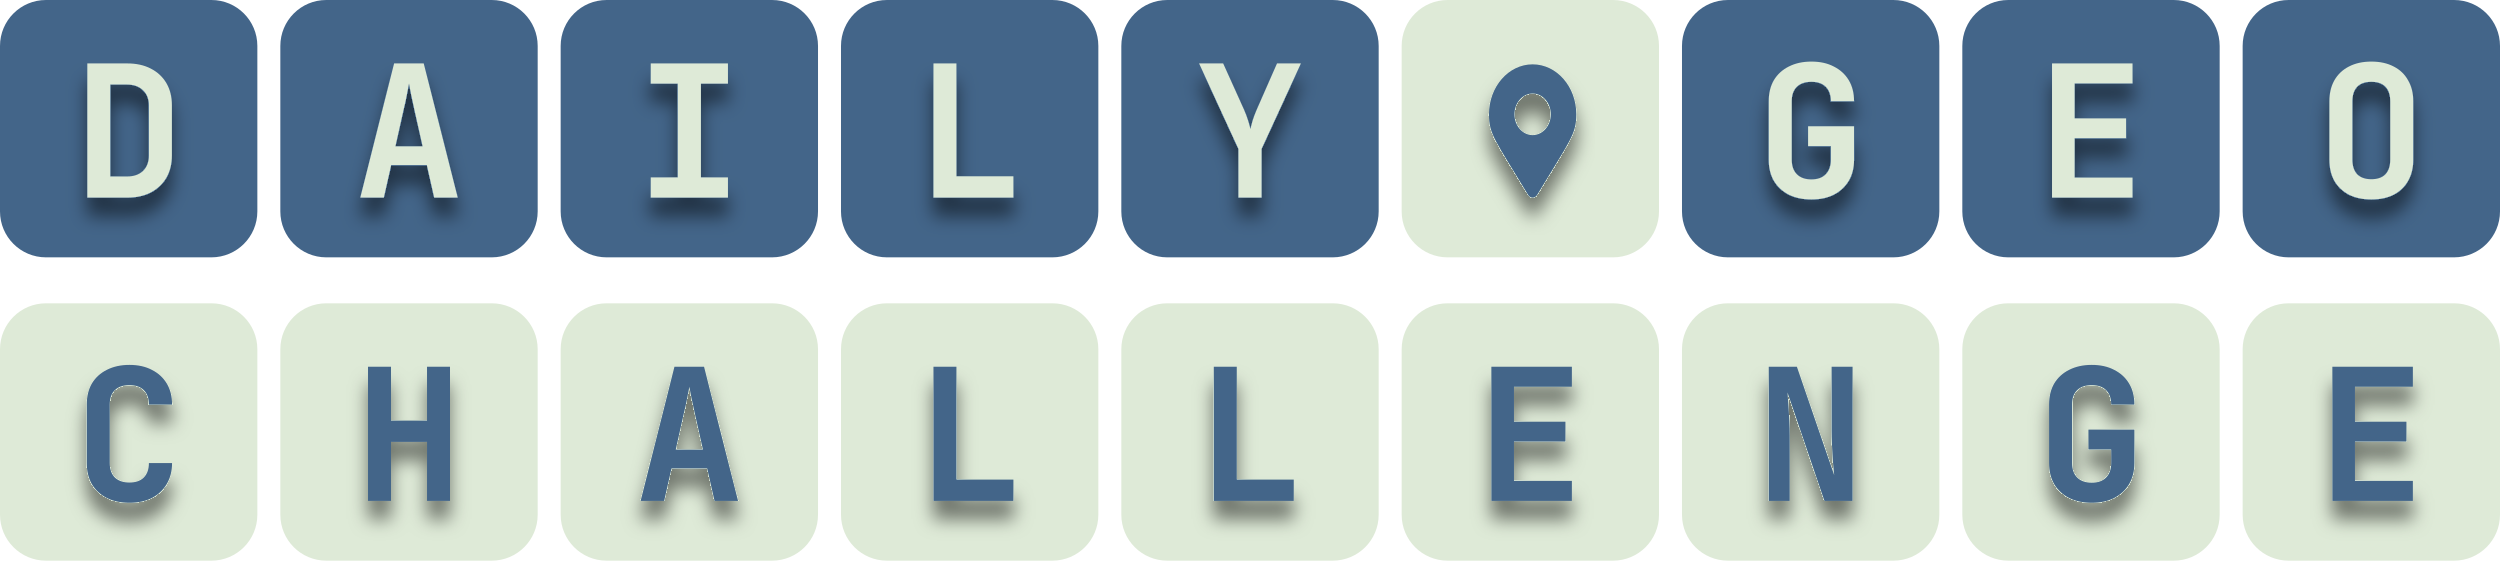
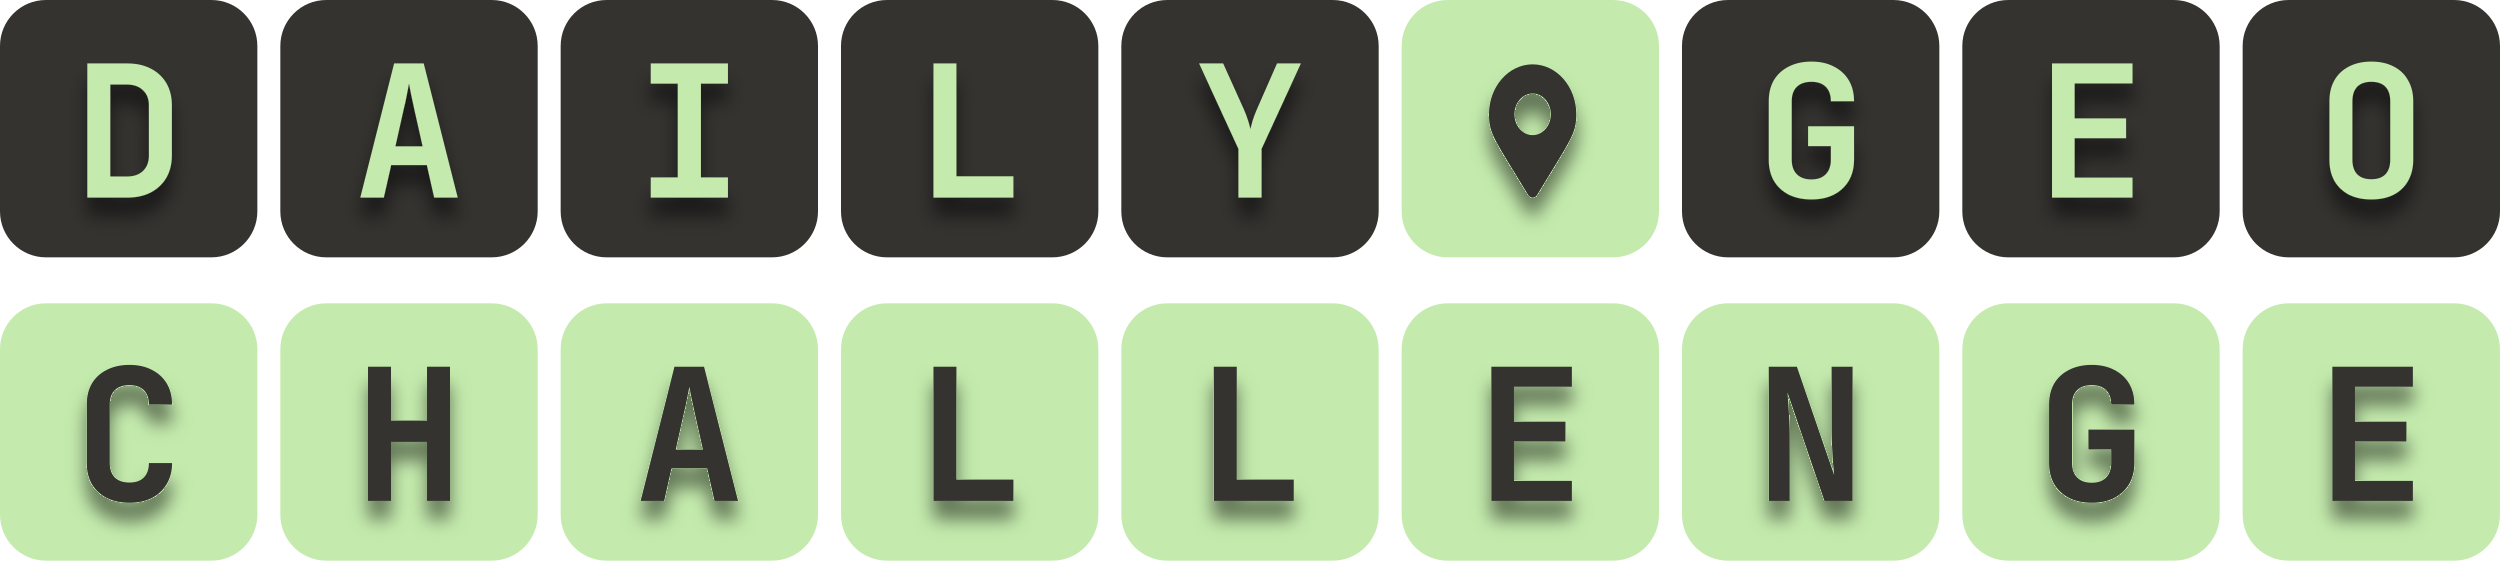
<svg xmlns="http://www.w3.org/2000/svg" width="544" height="122" viewBox="0 0 544 122" fill="none">
-   <rect width="56" height="56" rx="10" fill="#436589" />
+   <rect width="56" height="56" rx="10" fill="#343330" />
  <g filter="url(#filter0_d_5_375)">
-     <path d="M19 43V13.8H27.68C29.653 13.8 31.36 14.173 32.8 14.92C34.267 15.667 35.4 16.72 36.2 18.08C37 19.44 37.4 21.053 37.4 22.92V33.84C37.4 35.68 37 37.293 36.2 38.68C35.4 40.04 34.267 41.107 32.8 41.88C31.36 42.627 29.653 43 27.68 43H19ZM24 38.4H27.68C29.12 38.4 30.267 38 31.12 37.2C31.973 36.373 32.4 35.253 32.4 33.84V22.92C32.4 21.533 31.973 20.44 31.12 19.64C30.267 18.813 29.12 18.4 27.68 18.4H24V38.4Z" fill="#DEEAD7" />
-   </g>
-   <rect x="61" width="56" height="56" rx="10" fill="#436589" />
+     <path d="M19 43V13.8H27.68C29.653 13.8 31.36 14.173 32.8 14.92C34.267 15.667 35.4 16.72 36.2 18.08C37 19.44 37.4 21.053 37.4 22.92V33.84C37.4 35.68 37 37.293 36.2 38.68C35.4 40.04 34.267 41.107 32.8 41.88C31.36 42.627 29.653 43 27.68 43H19ZM24 38.4H27.68C29.12 38.4 30.267 38 31.12 37.2C31.973 36.373 32.4 35.253 32.4 33.84V22.92C32.4 21.533 31.973 20.44 31.12 19.64C30.267 18.813 29.12 18.4 27.68 18.4H24V38.4Z" fill="#C4EBAD" />
+   </g>
+   <rect x="61" width="56" height="56" rx="10" fill="#343330" />
  <g filter="url(#filter1_d_5_375)">
-     <path d="M78.4 43L85.76 13.8H92.2L99.6 43H94.48L92.88 35.92H85.12L83.52 43H78.4ZM86.04 31.84H91.96L90.2 24C89.907 22.693 89.653 21.52 89.44 20.48C89.227 19.413 89.08 18.64 89 18.16C88.92 18.64 88.773 19.413 88.56 20.48C88.373 21.52 88.12 22.68 87.8 23.96L86.04 31.84Z" fill="#DEEAD7" />
-   </g>
-   <rect x="122" width="56" height="56" rx="10" fill="#436589" />
+     <path d="M78.4 43L85.76 13.8H92.2L99.6 43H94.48L92.88 35.92H85.12L83.52 43H78.4ZM86.04 31.84H91.96L90.2 24C89.907 22.693 89.653 21.52 89.44 20.48C89.227 19.413 89.08 18.64 89 18.16C88.92 18.64 88.773 19.413 88.56 20.48C88.373 21.52 88.12 22.68 87.8 23.96L86.04 31.84Z" fill="#C4EBAD" />
+   </g>
+   <rect x="122" width="56" height="56" rx="10" fill="#343330" />
  <g filter="url(#filter2_d_5_375)">
-     <path d="M141.6 43V38.6H147.48V18.2H141.6V13.8H158.4V18.2H152.52V38.6H158.4V43H141.6Z" fill="#DEEAD7" />
-   </g>
-   <rect x="183" width="56" height="56" rx="10" fill="#436589" />
+     <path d="M141.6 43V38.6H147.48V18.2H141.6V13.8H158.4V18.2H152.52V38.6H158.4V43H141.6Z" fill="#C4EBAD" />
+   </g>
+   <rect x="183" width="56" height="56" rx="10" fill="#343330" />
  <g filter="url(#filter3_d_5_375)">
-     <path d="M203.12 43V13.8H208.12V38.36H220.52V43H203.12Z" fill="#DEEAD7" />
-   </g>
-   <rect x="244" width="56" height="56" rx="10" fill="#436589" />
+     <path d="M203.12 43V13.8H208.12V38.36H220.52V43H203.12Z" fill="#C4EBAD" />
+   </g>
+   <rect x="244" width="56" height="56" rx="10" fill="#343330" />
  <g filter="url(#filter4_d_5_375)">
-     <path d="M269.48 43V32.4L260.92 13.8H266.16L270.72 23.92C271.067 24.72 271.36 25.507 271.6 26.28C271.84 27.053 272 27.653 272.08 28.08C272.187 27.653 272.347 27.053 272.56 26.28C272.8 25.507 273.093 24.72 273.44 23.92L277.88 13.8H283.08L274.52 32.4V43H269.48Z" fill="#DEEAD7" />
-   </g>
-   <rect x="305" width="56" height="56" rx="10" fill="#DEEAD7" />
+     <path d="M269.48 43V32.4L260.92 13.8H266.16L270.72 23.92C271.067 24.72 271.36 25.507 271.6 26.28C271.84 27.053 272 27.653 272.08 28.08C272.187 27.653 272.347 27.053 272.56 26.28C272.8 25.507 273.093 24.72 273.44 23.92L277.88 13.8H283.08L274.52 32.4V43H269.48Z" fill="#C4EBAD" />
+   </g>
+   <rect x="305" width="56" height="56" rx="10" fill="#C4EBAD" />
  <g filter="url(#filter5_d_5_375)">
-     <path d="M332.524 42.415C325.334 30.484 324 29.26 324 24.875C324 18.869 328.253 14 333.5 14C338.747 14 343 18.869 343 24.875C343 29.26 341.666 30.484 334.476 42.415C334.005 43.195 332.995 43.195 332.524 42.415ZM333.5 29.406C335.686 29.406 337.458 27.378 337.458 24.875C337.458 22.372 335.686 20.344 333.5 20.344C331.314 20.344 329.542 22.372 329.542 24.875C329.542 27.378 331.314 29.406 333.5 29.406Z" fill="#436589" />
-   </g>
-   <rect x="366" width="56" height="56" rx="10" fill="#436589" />
+     <path d="M332.524 42.415C325.334 30.484 324 29.26 324 24.875C324 18.869 328.253 14 333.5 14C338.747 14 343 18.869 343 24.875C343 29.26 341.666 30.484 334.476 42.415C334.005 43.195 332.995 43.195 332.524 42.415ZM333.5 29.406C335.686 29.406 337.458 27.378 337.458 24.875C337.458 22.372 335.686 20.344 333.5 20.344C331.314 20.344 329.542 22.372 329.542 24.875C329.542 27.378 331.314 29.406 333.5 29.406Z" fill="#343330" />
+   </g>
+   <rect x="366" width="56" height="56" rx="10" fill="#343330" />
  <g filter="url(#filter6_d_5_375)">
-     <path d="M394.16 43.4C392.293 43.4 390.653 43.053 389.24 42.36C387.853 41.64 386.773 40.64 386 39.36C385.253 38.053 384.88 36.52 384.88 34.76V22.04C384.88 20.253 385.253 18.72 386 17.44C386.773 16.16 387.853 15.173 389.24 14.48C390.653 13.76 392.293 13.4 394.16 13.4C396.053 13.4 397.68 13.76 399.04 14.48C400.427 15.173 401.507 16.16 402.28 17.44C403.053 18.72 403.44 20.253 403.44 22.04H398.4C398.4 20.653 398.027 19.6 397.28 18.88C396.56 18.16 395.52 17.8 394.16 17.8C392.8 17.8 391.747 18.16 391 18.88C390.253 19.6 389.88 20.64 389.88 22V34.76C389.88 36.12 390.253 37.173 391 37.92C391.747 38.667 392.8 39.04 394.16 39.04C395.52 39.04 396.56 38.667 397.28 37.92C398.027 37.173 398.4 36.12 398.4 34.76V31.8H393.44V27.48H403.44V34.76C403.44 36.52 403.053 38.053 402.28 39.36C401.507 40.64 400.427 41.64 399.04 42.36C397.68 43.053 396.053 43.4 394.16 43.4Z" fill="#DEEAD7" />
-   </g>
-   <rect x="427" width="56" height="56" rx="10" fill="#436589" />
+     <path d="M394.16 43.4C392.293 43.4 390.653 43.053 389.24 42.36C387.853 41.64 386.773 40.64 386 39.36C385.253 38.053 384.88 36.52 384.88 34.76V22.04C384.88 20.253 385.253 18.72 386 17.44C386.773 16.16 387.853 15.173 389.24 14.48C390.653 13.76 392.293 13.4 394.16 13.4C396.053 13.4 397.68 13.76 399.04 14.48C400.427 15.173 401.507 16.16 402.28 17.44C403.053 18.72 403.44 20.253 403.44 22.04H398.4C398.4 20.653 398.027 19.6 397.28 18.88C396.56 18.16 395.52 17.8 394.16 17.8C392.8 17.8 391.747 18.16 391 18.88C390.253 19.6 389.88 20.64 389.88 22V34.76C389.88 36.12 390.253 37.173 391 37.92C391.747 38.667 392.8 39.04 394.16 39.04C395.52 39.04 396.56 38.667 397.28 37.92C398.027 37.173 398.4 36.12 398.4 34.76V31.8H393.44V27.48H403.44V34.76C403.44 36.52 403.053 38.053 402.28 39.36C401.507 40.64 400.427 41.64 399.04 42.36C397.68 43.053 396.053 43.4 394.16 43.4Z" fill="#C4EBAD" />
+   </g>
+   <rect x="427" width="56" height="56" rx="10" fill="#343330" />
  <g filter="url(#filter7_d_5_375)">
-     <path d="M446.52 43V13.8H464.04V18.16H451.44V25.76H462.64V30.08H451.44V38.64H464.04V43H446.52Z" fill="#DEEAD7" />
-   </g>
-   <rect x="488" width="56" height="56" rx="10" fill="#436589" />
+     <path d="M446.52 43V13.8H464.04V18.16H451.44V25.76H462.64V30.08H451.44V38.64H464.04V43H446.52Z" fill="#C4EBAD" />
+   </g>
+   <rect x="488" width="56" height="56" rx="10" fill="#343330" />
  <g filter="url(#filter8_d_5_375)">
-     <path d="M516 43.4C514.133 43.4 512.507 43.053 511.12 42.36C509.76 41.64 508.707 40.64 507.96 39.36C507.24 38.053 506.88 36.52 506.88 34.76V22.04C506.88 20.28 507.24 18.76 507.96 17.48C508.707 16.173 509.76 15.173 511.12 14.48C512.507 13.76 514.133 13.4 516 13.4C517.893 13.4 519.52 13.76 520.88 14.48C522.24 15.173 523.28 16.173 524 17.48C524.747 18.76 525.12 20.267 525.12 22V34.76C525.12 36.52 524.747 38.053 524 39.36C523.28 40.64 522.24 41.64 520.88 42.36C519.52 43.053 517.893 43.4 516 43.4ZM516 39C517.36 39 518.387 38.64 519.08 37.92C519.773 37.173 520.12 36.12 520.12 34.76V22.04C520.12 20.653 519.773 19.6 519.08 18.88C518.387 18.16 517.36 17.8 516 17.8C514.64 17.8 513.613 18.16 512.92 18.88C512.227 19.6 511.88 20.653 511.88 22.04V34.76C511.88 36.12 512.227 37.173 512.92 37.92C513.64 38.64 514.667 39 516 39Z" fill="#DEEAD7" />
-   </g>
-   <rect y="66" width="56" height="56" rx="10" fill="#DEEAD7" />
+     <path d="M516 43.4C514.133 43.4 512.507 43.053 511.12 42.36C509.76 41.64 508.707 40.64 507.96 39.36C507.24 38.053 506.88 36.52 506.88 34.76V22.04C506.88 20.28 507.24 18.76 507.96 17.48C508.707 16.173 509.76 15.173 511.12 14.48C512.507 13.76 514.133 13.4 516 13.4C517.893 13.4 519.52 13.76 520.88 14.48C522.24 15.173 523.28 16.173 524 17.48C524.747 18.76 525.12 20.267 525.12 22V34.76C525.12 36.52 524.747 38.053 524 39.36C523.28 40.64 522.24 41.64 520.88 42.36C519.52 43.053 517.893 43.4 516 43.4ZM516 39C517.36 39 518.387 38.64 519.08 37.92C519.773 37.173 520.12 36.12 520.12 34.76V22.04C520.12 20.653 519.773 19.6 519.08 18.88C518.387 18.16 517.36 17.8 516 17.8C514.64 17.8 513.613 18.16 512.92 18.88C512.227 19.6 511.88 20.653 511.88 22.04V34.76C511.88 36.12 512.227 37.173 512.92 37.92C513.64 38.64 514.667 39 516 39Z" fill="#C4EBAD" />
+   </g>
+   <rect y="66" width="56" height="56" rx="10" fill="#C4EBAD" />
  <g filter="url(#filter9_d_5_375)">
-     <path d="M28.16 109.4C26.293 109.4 24.653 109.053 23.24 108.36C21.853 107.64 20.773 106.64 20 105.36C19.253 104.053 18.88 102.52 18.88 100.76V88.04C18.88 86.253 19.253 84.72 20 83.44C20.773 82.16 21.853 81.173 23.24 80.48C24.653 79.76 26.293 79.4 28.16 79.4C30.053 79.4 31.68 79.76 33.04 80.48C34.427 81.173 35.507 82.16 36.28 83.44C37.053 84.72 37.44 86.253 37.44 88.04H32.4C32.4 86.653 32.027 85.6 31.28 84.88C30.56 84.16 29.52 83.8 28.16 83.8C26.8 83.8 25.747 84.16 25 84.88C24.253 85.6 23.88 86.64 23.88 88V100.76C23.88 102.12 24.253 103.173 25 103.92C25.747 104.64 26.8 105 28.16 105C29.52 105 30.56 104.64 31.28 103.92C32.027 103.173 32.4 102.12 32.4 100.76H37.44C37.44 102.493 37.053 104.013 36.28 105.32C35.507 106.627 34.427 107.64 33.04 108.36C31.68 109.053 30.053 109.4 28.16 109.4Z" fill="#436589" />
-   </g>
-   <rect x="61" y="66" width="56" height="56" rx="10" fill="#DEEAD7" />
+     <path d="M28.16 109.4C26.293 109.4 24.653 109.053 23.24 108.36C21.853 107.64 20.773 106.64 20 105.36C19.253 104.053 18.88 102.52 18.88 100.76V88.04C18.88 86.253 19.253 84.72 20 83.44C20.773 82.16 21.853 81.173 23.24 80.48C24.653 79.76 26.293 79.4 28.16 79.4C30.053 79.4 31.68 79.76 33.04 80.48C34.427 81.173 35.507 82.16 36.28 83.44C37.053 84.72 37.44 86.253 37.44 88.04H32.4C32.4 86.653 32.027 85.6 31.28 84.88C30.56 84.16 29.52 83.8 28.16 83.8C26.8 83.8 25.747 84.16 25 84.88C24.253 85.6 23.88 86.64 23.88 88V100.76C23.88 102.12 24.253 103.173 25 103.92C25.747 104.64 26.8 105 28.16 105C29.52 105 30.56 104.64 31.28 103.92C32.027 103.173 32.4 102.12 32.4 100.76H37.44C37.44 102.493 37.053 104.013 36.28 105.32C35.507 106.627 34.427 107.64 33.04 108.36C31.68 109.053 30.053 109.4 28.16 109.4Z" fill="#343330" />
+   </g>
+   <rect x="61" y="66" width="56" height="56" rx="10" fill="#C4EBAD" />
  <g filter="url(#filter10_d_5_375)">
-     <path d="M80.08 109V79.8H85.08V91.52H92.92V79.8H97.92V109H92.92V96.16H85.08V109H80.08Z" fill="#436589" />
-   </g>
-   <rect x="122" y="66" width="56" height="56" rx="10" fill="#DEEAD7" />
+     <path d="M80.08 109V79.8H85.08V91.52H92.92V79.8H97.92V109H92.92V96.16H85.08V109H80.08Z" fill="#343330" />
+   </g>
+   <rect x="122" y="66" width="56" height="56" rx="10" fill="#C4EBAD" />
  <g filter="url(#filter11_d_5_375)">
-     <path d="M139.4 109L146.76 79.8H153.2L160.6 109H155.48L153.88 101.92H146.12L144.52 109H139.4ZM147.04 97.84H152.96L151.2 90C150.907 88.693 150.653 87.52 150.44 86.48C150.227 85.413 150.08 84.64 150 84.16C149.92 84.64 149.773 85.413 149.56 86.48C149.373 87.52 149.12 88.68 148.8 89.96L147.04 97.84Z" fill="#436589" />
-   </g>
-   <rect x="183" y="66" width="56" height="56" rx="10" fill="#DEEAD7" />
+     <path d="M139.4 109L146.76 79.8H153.2L160.6 109H155.48L153.88 101.92H146.12L144.52 109H139.4ZM147.04 97.84H152.96L151.2 90C150.907 88.693 150.653 87.52 150.44 86.48C150.227 85.413 150.08 84.64 150 84.16C149.92 84.64 149.773 85.413 149.56 86.48C149.373 87.52 149.12 88.68 148.8 89.96L147.04 97.84Z" fill="#343330" />
+   </g>
+   <rect x="183" y="66" width="56" height="56" rx="10" fill="#C4EBAD" />
  <g filter="url(#filter12_d_5_375)">
-     <path d="M203.12 109V79.8H208.12V104.36H220.52V109H203.12Z" fill="#436589" />
-   </g>
-   <rect x="244" y="66" width="56" height="56" rx="10" fill="#DEEAD7" />
+     <path d="M203.12 109V79.8H208.12V104.36H220.52V109H203.12Z" fill="#343330" />
+   </g>
+   <rect x="244" y="66" width="56" height="56" rx="10" fill="#C4EBAD" />
  <g filter="url(#filter13_d_5_375)">
-     <path d="M264.12 109V79.8H269.12V104.36H281.52V109H264.12Z" fill="#436589" />
-   </g>
-   <rect x="305" y="66" width="56" height="56" rx="10" fill="#DEEAD7" />
+     <path d="M264.12 109V79.8H269.12V104.36H281.52V109H264.12Z" fill="#343330" />
+   </g>
+   <rect x="305" y="66" width="56" height="56" rx="10" fill="#C4EBAD" />
  <g filter="url(#filter14_d_5_375)">
-     <path d="M324.52 109V79.8H342.04V84.16H329.44V91.76H340.64V96.08H329.44V104.64H342.04V109H324.52Z" fill="#436589" />
-   </g>
-   <rect x="366" y="66" width="56" height="56" rx="10" fill="#DEEAD7" />
+     <path d="M324.52 109V79.8H342.04V84.16H329.44V91.76H340.64V96.08H329.44V104.64H342.04V109H324.52Z" fill="#343330" />
+   </g>
+   <rect x="366" y="66" width="56" height="56" rx="10" fill="#C4EBAD" />
  <g filter="url(#filter15_d_5_375)">
-     <path d="M384.88 109V79.8H391L399.12 103.4C399.04 102.547 398.947 101.547 398.84 100.4C398.76 99.227 398.693 98.04 398.64 96.84C398.587 95.613 398.56 94.547 398.56 93.64V79.8H403.12V109H397L388.96 85.4C389.013 86.173 389.08 87.107 389.16 88.2C389.24 89.293 389.307 90.413 389.36 91.56C389.413 92.707 389.44 93.76 389.44 94.72V109H384.88Z" fill="#436589" />
-   </g>
-   <rect x="427" y="66" width="56" height="56" rx="10" fill="#DEEAD7" />
+     <path d="M384.88 109V79.8H391L399.12 103.4C399.04 102.547 398.947 101.547 398.84 100.4C398.76 99.227 398.693 98.04 398.64 96.84C398.587 95.613 398.56 94.547 398.56 93.64V79.8H403.12V109H397L388.96 85.4C389.013 86.173 389.08 87.107 389.16 88.2C389.24 89.293 389.307 90.413 389.36 91.56C389.413 92.707 389.44 93.76 389.44 94.72V109H384.88Z" fill="#343330" />
+   </g>
+   <rect x="427" y="66" width="56" height="56" rx="10" fill="#C4EBAD" />
  <g filter="url(#filter16_d_5_375)">
-     <path d="M455.16 109.4C453.293 109.4 451.653 109.053 450.24 108.36C448.853 107.64 447.773 106.64 447 105.36C446.253 104.053 445.88 102.52 445.88 100.76V88.04C445.88 86.253 446.253 84.72 447 83.44C447.773 82.16 448.853 81.173 450.24 80.48C451.653 79.76 453.293 79.4 455.16 79.4C457.053 79.4 458.68 79.76 460.04 80.48C461.427 81.173 462.507 82.16 463.28 83.44C464.053 84.72 464.44 86.253 464.44 88.04H459.4C459.4 86.653 459.027 85.6 458.28 84.88C457.56 84.16 456.52 83.8 455.16 83.8C453.8 83.8 452.747 84.16 452 84.88C451.253 85.6 450.88 86.64 450.88 88V100.76C450.88 102.12 451.253 103.173 452 103.92C452.747 104.667 453.8 105.04 455.16 105.04C456.52 105.04 457.56 104.667 458.28 103.92C459.027 103.173 459.4 102.12 459.4 100.76V97.8H454.44V93.48H464.44V100.76C464.44 102.52 464.053 104.053 463.28 105.36C462.507 106.64 461.427 107.64 460.04 108.36C458.68 109.053 457.053 109.4 455.16 109.4Z" fill="#436589" />
-   </g>
-   <rect x="488" y="66" width="56" height="56" rx="10" fill="#DEEAD7" />
+     <path d="M455.16 109.4C453.293 109.4 451.653 109.053 450.24 108.36C448.853 107.64 447.773 106.64 447 105.36C446.253 104.053 445.88 102.52 445.88 100.76V88.04C445.88 86.253 446.253 84.72 447 83.44C447.773 82.16 448.853 81.173 450.24 80.48C451.653 79.76 453.293 79.4 455.16 79.4C457.053 79.4 458.68 79.76 460.04 80.48C461.427 81.173 462.507 82.16 463.28 83.44C464.053 84.72 464.44 86.253 464.44 88.04H459.4C459.4 86.653 459.027 85.6 458.28 84.88C457.56 84.16 456.52 83.8 455.16 83.8C453.8 83.8 452.747 84.16 452 84.88C451.253 85.6 450.88 86.64 450.88 88V100.76C450.88 102.12 451.253 103.173 452 103.92C452.747 104.667 453.8 105.04 455.16 105.04C456.52 105.04 457.56 104.667 458.28 103.92C459.027 103.173 459.4 102.12 459.4 100.76V97.8H454.44V93.48H464.44V100.76C464.44 102.52 464.053 104.053 463.28 105.36C462.507 106.64 461.427 107.64 460.04 108.36C458.68 109.053 457.053 109.4 455.16 109.4Z" fill="#343330" />
+   </g>
+   <rect x="488" y="66" width="56" height="56" rx="10" fill="#C4EBAD" />
  <g filter="url(#filter17_d_5_375)">
-     <path d="M507.52 109V79.8H525.04V84.16H512.44V91.76H523.64V96.08H512.44V104.64H525.04V109H507.52Z" fill="#436589" />
+     <path d="M507.52 109V79.8H525.04V84.16H512.44V91.76H523.64V96.08H512.44V104.64H525.04V109H507.52Z" fill="#343330" />
  </g>
  <defs>
    <filter id="filter0_d_5_375" x="12" y="2" width="32" height="61" filterUnits="userSpaceOnUse" color-interpolation-filters="sRGB">
      <feFlood flood-opacity="0" result="BackgroundImageFix" />
      <feColorMatrix in="SourceAlpha" type="matrix" values="0 0 0 0 0 0 0 0 0 0 0 0 0 0 0 0 0 0 127 0" result="hardAlpha" />
      <feOffset dy="4" />
      <feGaussianBlur stdDeviation="2" />
      <feComposite in2="hardAlpha" operator="out" />
      <feColorMatrix type="matrix" values="0 0 0 0 0 0 0 0 0 0 0 0 0 0 0 0 0 0 0.5 0" />
      <feBlend mode="normal" in2="BackgroundImageFix" result="effect1_dropShadow_5_375" />
      <feBlend mode="normal" in="SourceGraphic" in2="effect1_dropShadow_5_375" result="shape" />
    </filter>
    <filter id="filter1_d_5_375" x="73" y="2" width="32" height="61" filterUnits="userSpaceOnUse" color-interpolation-filters="sRGB">
      <feFlood flood-opacity="0" result="BackgroundImageFix" />
      <feColorMatrix in="SourceAlpha" type="matrix" values="0 0 0 0 0 0 0 0 0 0 0 0 0 0 0 0 0 0 127 0" result="hardAlpha" />
      <feOffset dy="4" />
      <feGaussianBlur stdDeviation="2" />
      <feComposite in2="hardAlpha" operator="out" />
      <feColorMatrix type="matrix" values="0 0 0 0 0 0 0 0 0 0 0 0 0 0 0 0 0 0 0.5 0" />
      <feBlend mode="normal" in2="BackgroundImageFix" result="effect1_dropShadow_5_375" />
      <feBlend mode="normal" in="SourceGraphic" in2="effect1_dropShadow_5_375" result="shape" />
    </filter>
    <filter id="filter2_d_5_375" x="134" y="2" width="32" height="61" filterUnits="userSpaceOnUse" color-interpolation-filters="sRGB">
      <feFlood flood-opacity="0" result="BackgroundImageFix" />
      <feColorMatrix in="SourceAlpha" type="matrix" values="0 0 0 0 0 0 0 0 0 0 0 0 0 0 0 0 0 0 127 0" result="hardAlpha" />
      <feOffset dy="4" />
      <feGaussianBlur stdDeviation="2" />
      <feComposite in2="hardAlpha" operator="out" />
      <feColorMatrix type="matrix" values="0 0 0 0 0 0 0 0 0 0 0 0 0 0 0 0 0 0 0.5 0" />
      <feBlend mode="normal" in2="BackgroundImageFix" result="effect1_dropShadow_5_375" />
      <feBlend mode="normal" in="SourceGraphic" in2="effect1_dropShadow_5_375" result="shape" />
    </filter>
    <filter id="filter3_d_5_375" x="195" y="2" width="32" height="61" filterUnits="userSpaceOnUse" color-interpolation-filters="sRGB">
      <feFlood flood-opacity="0" result="BackgroundImageFix" />
      <feColorMatrix in="SourceAlpha" type="matrix" values="0 0 0 0 0 0 0 0 0 0 0 0 0 0 0 0 0 0 127 0" result="hardAlpha" />
      <feOffset dy="4" />
      <feGaussianBlur stdDeviation="2" />
      <feComposite in2="hardAlpha" operator="out" />
      <feColorMatrix type="matrix" values="0 0 0 0 0 0 0 0 0 0 0 0 0 0 0 0 0 0 0.5 0" />
      <feBlend mode="normal" in2="BackgroundImageFix" result="effect1_dropShadow_5_375" />
      <feBlend mode="normal" in="SourceGraphic" in2="effect1_dropShadow_5_375" result="shape" />
    </filter>
    <filter id="filter4_d_5_375" x="256" y="2" width="32" height="61" filterUnits="userSpaceOnUse" color-interpolation-filters="sRGB">
      <feFlood flood-opacity="0" result="BackgroundImageFix" />
      <feColorMatrix in="SourceAlpha" type="matrix" values="0 0 0 0 0 0 0 0 0 0 0 0 0 0 0 0 0 0 127 0" result="hardAlpha" />
      <feOffset dy="4" />
      <feGaussianBlur stdDeviation="2" />
      <feComposite in2="hardAlpha" operator="out" />
      <feColorMatrix type="matrix" values="0 0 0 0 0 0 0 0 0 0 0 0 0 0 0 0 0 0 0.5 0" />
      <feBlend mode="normal" in2="BackgroundImageFix" result="effect1_dropShadow_5_375" />
      <feBlend mode="normal" in="SourceGraphic" in2="effect1_dropShadow_5_375" result="shape" />
    </filter>
    <filter id="filter5_d_5_375" x="320" y="14" width="27" height="37" filterUnits="userSpaceOnUse" color-interpolation-filters="sRGB">
      <feFlood flood-opacity="0" result="BackgroundImageFix" />
      <feColorMatrix in="SourceAlpha" type="matrix" values="0 0 0 0 0 0 0 0 0 0 0 0 0 0 0 0 0 0 127 0" result="hardAlpha" />
      <feOffset dy="4" />
      <feGaussianBlur stdDeviation="2" />
      <feComposite in2="hardAlpha" operator="out" />
      <feColorMatrix type="matrix" values="0 0 0 0 0 0 0 0 0 0 0 0 0 0 0 0 0 0 0.5 0" />
      <feBlend mode="normal" in2="BackgroundImageFix" result="effect1_dropShadow_5_375" />
      <feBlend mode="normal" in="SourceGraphic" in2="effect1_dropShadow_5_375" result="shape" />
    </filter>
    <filter id="filter6_d_5_375" x="378" y="2" width="32" height="61" filterUnits="userSpaceOnUse" color-interpolation-filters="sRGB">
      <feFlood flood-opacity="0" result="BackgroundImageFix" />
      <feColorMatrix in="SourceAlpha" type="matrix" values="0 0 0 0 0 0 0 0 0 0 0 0 0 0 0 0 0 0 127 0" result="hardAlpha" />
      <feOffset dy="4" />
      <feGaussianBlur stdDeviation="2" />
      <feComposite in2="hardAlpha" operator="out" />
      <feColorMatrix type="matrix" values="0 0 0 0 0 0 0 0 0 0 0 0 0 0 0 0 0 0 0.5 0" />
      <feBlend mode="normal" in2="BackgroundImageFix" result="effect1_dropShadow_5_375" />
      <feBlend mode="normal" in="SourceGraphic" in2="effect1_dropShadow_5_375" result="shape" />
    </filter>
    <filter id="filter7_d_5_375" x="439" y="2" width="32" height="61" filterUnits="userSpaceOnUse" color-interpolation-filters="sRGB">
      <feFlood flood-opacity="0" result="BackgroundImageFix" />
      <feColorMatrix in="SourceAlpha" type="matrix" values="0 0 0 0 0 0 0 0 0 0 0 0 0 0 0 0 0 0 127 0" result="hardAlpha" />
      <feOffset dy="4" />
      <feGaussianBlur stdDeviation="2" />
      <feComposite in2="hardAlpha" operator="out" />
      <feColorMatrix type="matrix" values="0 0 0 0 0 0 0 0 0 0 0 0 0 0 0 0 0 0 0.5 0" />
      <feBlend mode="normal" in2="BackgroundImageFix" result="effect1_dropShadow_5_375" />
      <feBlend mode="normal" in="SourceGraphic" in2="effect1_dropShadow_5_375" result="shape" />
    </filter>
    <filter id="filter8_d_5_375" x="500" y="2" width="32" height="61" filterUnits="userSpaceOnUse" color-interpolation-filters="sRGB">
      <feFlood flood-opacity="0" result="BackgroundImageFix" />
      <feColorMatrix in="SourceAlpha" type="matrix" values="0 0 0 0 0 0 0 0 0 0 0 0 0 0 0 0 0 0 127 0" result="hardAlpha" />
      <feOffset dy="4" />
      <feGaussianBlur stdDeviation="2" />
      <feComposite in2="hardAlpha" operator="out" />
      <feColorMatrix type="matrix" values="0 0 0 0 0 0 0 0 0 0 0 0 0 0 0 0 0 0 0.5 0" />
      <feBlend mode="normal" in2="BackgroundImageFix" result="effect1_dropShadow_5_375" />
      <feBlend mode="normal" in="SourceGraphic" in2="effect1_dropShadow_5_375" result="shape" />
    </filter>
    <filter id="filter9_d_5_375" x="12" y="68" width="32" height="61" filterUnits="userSpaceOnUse" color-interpolation-filters="sRGB">
      <feFlood flood-opacity="0" result="BackgroundImageFix" />
      <feColorMatrix in="SourceAlpha" type="matrix" values="0 0 0 0 0 0 0 0 0 0 0 0 0 0 0 0 0 0 127 0" result="hardAlpha" />
      <feOffset dy="4" />
      <feGaussianBlur stdDeviation="2" />
      <feComposite in2="hardAlpha" operator="out" />
      <feColorMatrix type="matrix" values="0 0 0 0 0 0 0 0 0 0 0 0 0 0 0 0 0 0 0.5 0" />
      <feBlend mode="normal" in2="BackgroundImageFix" result="effect1_dropShadow_5_375" />
      <feBlend mode="normal" in="SourceGraphic" in2="effect1_dropShadow_5_375" result="shape" />
    </filter>
    <filter id="filter10_d_5_375" x="73" y="68" width="32" height="61" filterUnits="userSpaceOnUse" color-interpolation-filters="sRGB">
      <feFlood flood-opacity="0" result="BackgroundImageFix" />
      <feColorMatrix in="SourceAlpha" type="matrix" values="0 0 0 0 0 0 0 0 0 0 0 0 0 0 0 0 0 0 127 0" result="hardAlpha" />
      <feOffset dy="4" />
      <feGaussianBlur stdDeviation="2" />
      <feComposite in2="hardAlpha" operator="out" />
      <feColorMatrix type="matrix" values="0 0 0 0 0 0 0 0 0 0 0 0 0 0 0 0 0 0 0.5 0" />
      <feBlend mode="normal" in2="BackgroundImageFix" result="effect1_dropShadow_5_375" />
      <feBlend mode="normal" in="SourceGraphic" in2="effect1_dropShadow_5_375" result="shape" />
    </filter>
    <filter id="filter11_d_5_375" x="134" y="68" width="32" height="61" filterUnits="userSpaceOnUse" color-interpolation-filters="sRGB">
      <feFlood flood-opacity="0" result="BackgroundImageFix" />
      <feColorMatrix in="SourceAlpha" type="matrix" values="0 0 0 0 0 0 0 0 0 0 0 0 0 0 0 0 0 0 127 0" result="hardAlpha" />
      <feOffset dy="4" />
      <feGaussianBlur stdDeviation="2" />
      <feComposite in2="hardAlpha" operator="out" />
      <feColorMatrix type="matrix" values="0 0 0 0 0 0 0 0 0 0 0 0 0 0 0 0 0 0 0.5 0" />
      <feBlend mode="normal" in2="BackgroundImageFix" result="effect1_dropShadow_5_375" />
      <feBlend mode="normal" in="SourceGraphic" in2="effect1_dropShadow_5_375" result="shape" />
    </filter>
    <filter id="filter12_d_5_375" x="195" y="68" width="32" height="61" filterUnits="userSpaceOnUse" color-interpolation-filters="sRGB">
      <feFlood flood-opacity="0" result="BackgroundImageFix" />
      <feColorMatrix in="SourceAlpha" type="matrix" values="0 0 0 0 0 0 0 0 0 0 0 0 0 0 0 0 0 0 127 0" result="hardAlpha" />
      <feOffset dy="4" />
      <feGaussianBlur stdDeviation="2" />
      <feComposite in2="hardAlpha" operator="out" />
      <feColorMatrix type="matrix" values="0 0 0 0 0 0 0 0 0 0 0 0 0 0 0 0 0 0 0.5 0" />
      <feBlend mode="normal" in2="BackgroundImageFix" result="effect1_dropShadow_5_375" />
      <feBlend mode="normal" in="SourceGraphic" in2="effect1_dropShadow_5_375" result="shape" />
    </filter>
    <filter id="filter13_d_5_375" x="256" y="68" width="32" height="61" filterUnits="userSpaceOnUse" color-interpolation-filters="sRGB">
      <feFlood flood-opacity="0" result="BackgroundImageFix" />
      <feColorMatrix in="SourceAlpha" type="matrix" values="0 0 0 0 0 0 0 0 0 0 0 0 0 0 0 0 0 0 127 0" result="hardAlpha" />
      <feOffset dy="4" />
      <feGaussianBlur stdDeviation="2" />
      <feComposite in2="hardAlpha" operator="out" />
      <feColorMatrix type="matrix" values="0 0 0 0 0 0 0 0 0 0 0 0 0 0 0 0 0 0 0.5 0" />
      <feBlend mode="normal" in2="BackgroundImageFix" result="effect1_dropShadow_5_375" />
      <feBlend mode="normal" in="SourceGraphic" in2="effect1_dropShadow_5_375" result="shape" />
    </filter>
    <filter id="filter14_d_5_375" x="317" y="68" width="32" height="61" filterUnits="userSpaceOnUse" color-interpolation-filters="sRGB">
      <feFlood flood-opacity="0" result="BackgroundImageFix" />
      <feColorMatrix in="SourceAlpha" type="matrix" values="0 0 0 0 0 0 0 0 0 0 0 0 0 0 0 0 0 0 127 0" result="hardAlpha" />
      <feOffset dy="4" />
      <feGaussianBlur stdDeviation="2" />
      <feComposite in2="hardAlpha" operator="out" />
      <feColorMatrix type="matrix" values="0 0 0 0 0 0 0 0 0 0 0 0 0 0 0 0 0 0 0.5 0" />
      <feBlend mode="normal" in2="BackgroundImageFix" result="effect1_dropShadow_5_375" />
      <feBlend mode="normal" in="SourceGraphic" in2="effect1_dropShadow_5_375" result="shape" />
    </filter>
    <filter id="filter15_d_5_375" x="378" y="68" width="32" height="61" filterUnits="userSpaceOnUse" color-interpolation-filters="sRGB">
      <feFlood flood-opacity="0" result="BackgroundImageFix" />
      <feColorMatrix in="SourceAlpha" type="matrix" values="0 0 0 0 0 0 0 0 0 0 0 0 0 0 0 0 0 0 127 0" result="hardAlpha" />
      <feOffset dy="4" />
      <feGaussianBlur stdDeviation="2" />
      <feComposite in2="hardAlpha" operator="out" />
      <feColorMatrix type="matrix" values="0 0 0 0 0 0 0 0 0 0 0 0 0 0 0 0 0 0 0.5 0" />
      <feBlend mode="normal" in2="BackgroundImageFix" result="effect1_dropShadow_5_375" />
      <feBlend mode="normal" in="SourceGraphic" in2="effect1_dropShadow_5_375" result="shape" />
    </filter>
    <filter id="filter16_d_5_375" x="439" y="68" width="32" height="61" filterUnits="userSpaceOnUse" color-interpolation-filters="sRGB">
      <feFlood flood-opacity="0" result="BackgroundImageFix" />
      <feColorMatrix in="SourceAlpha" type="matrix" values="0 0 0 0 0 0 0 0 0 0 0 0 0 0 0 0 0 0 127 0" result="hardAlpha" />
      <feOffset dy="4" />
      <feGaussianBlur stdDeviation="2" />
      <feComposite in2="hardAlpha" operator="out" />
      <feColorMatrix type="matrix" values="0 0 0 0 0 0 0 0 0 0 0 0 0 0 0 0 0 0 0.5 0" />
      <feBlend mode="normal" in2="BackgroundImageFix" result="effect1_dropShadow_5_375" />
      <feBlend mode="normal" in="SourceGraphic" in2="effect1_dropShadow_5_375" result="shape" />
    </filter>
    <filter id="filter17_d_5_375" x="500" y="68" width="32" height="61" filterUnits="userSpaceOnUse" color-interpolation-filters="sRGB">
      <feFlood flood-opacity="0" result="BackgroundImageFix" />
      <feColorMatrix in="SourceAlpha" type="matrix" values="0 0 0 0 0 0 0 0 0 0 0 0 0 0 0 0 0 0 127 0" result="hardAlpha" />
      <feOffset dy="4" />
      <feGaussianBlur stdDeviation="2" />
      <feComposite in2="hardAlpha" operator="out" />
      <feColorMatrix type="matrix" values="0 0 0 0 0 0 0 0 0 0 0 0 0 0 0 0 0 0 0.5 0" />
      <feBlend mode="normal" in2="BackgroundImageFix" result="effect1_dropShadow_5_375" />
      <feBlend mode="normal" in="SourceGraphic" in2="effect1_dropShadow_5_375" result="shape" />
    </filter>
  </defs>
</svg>
